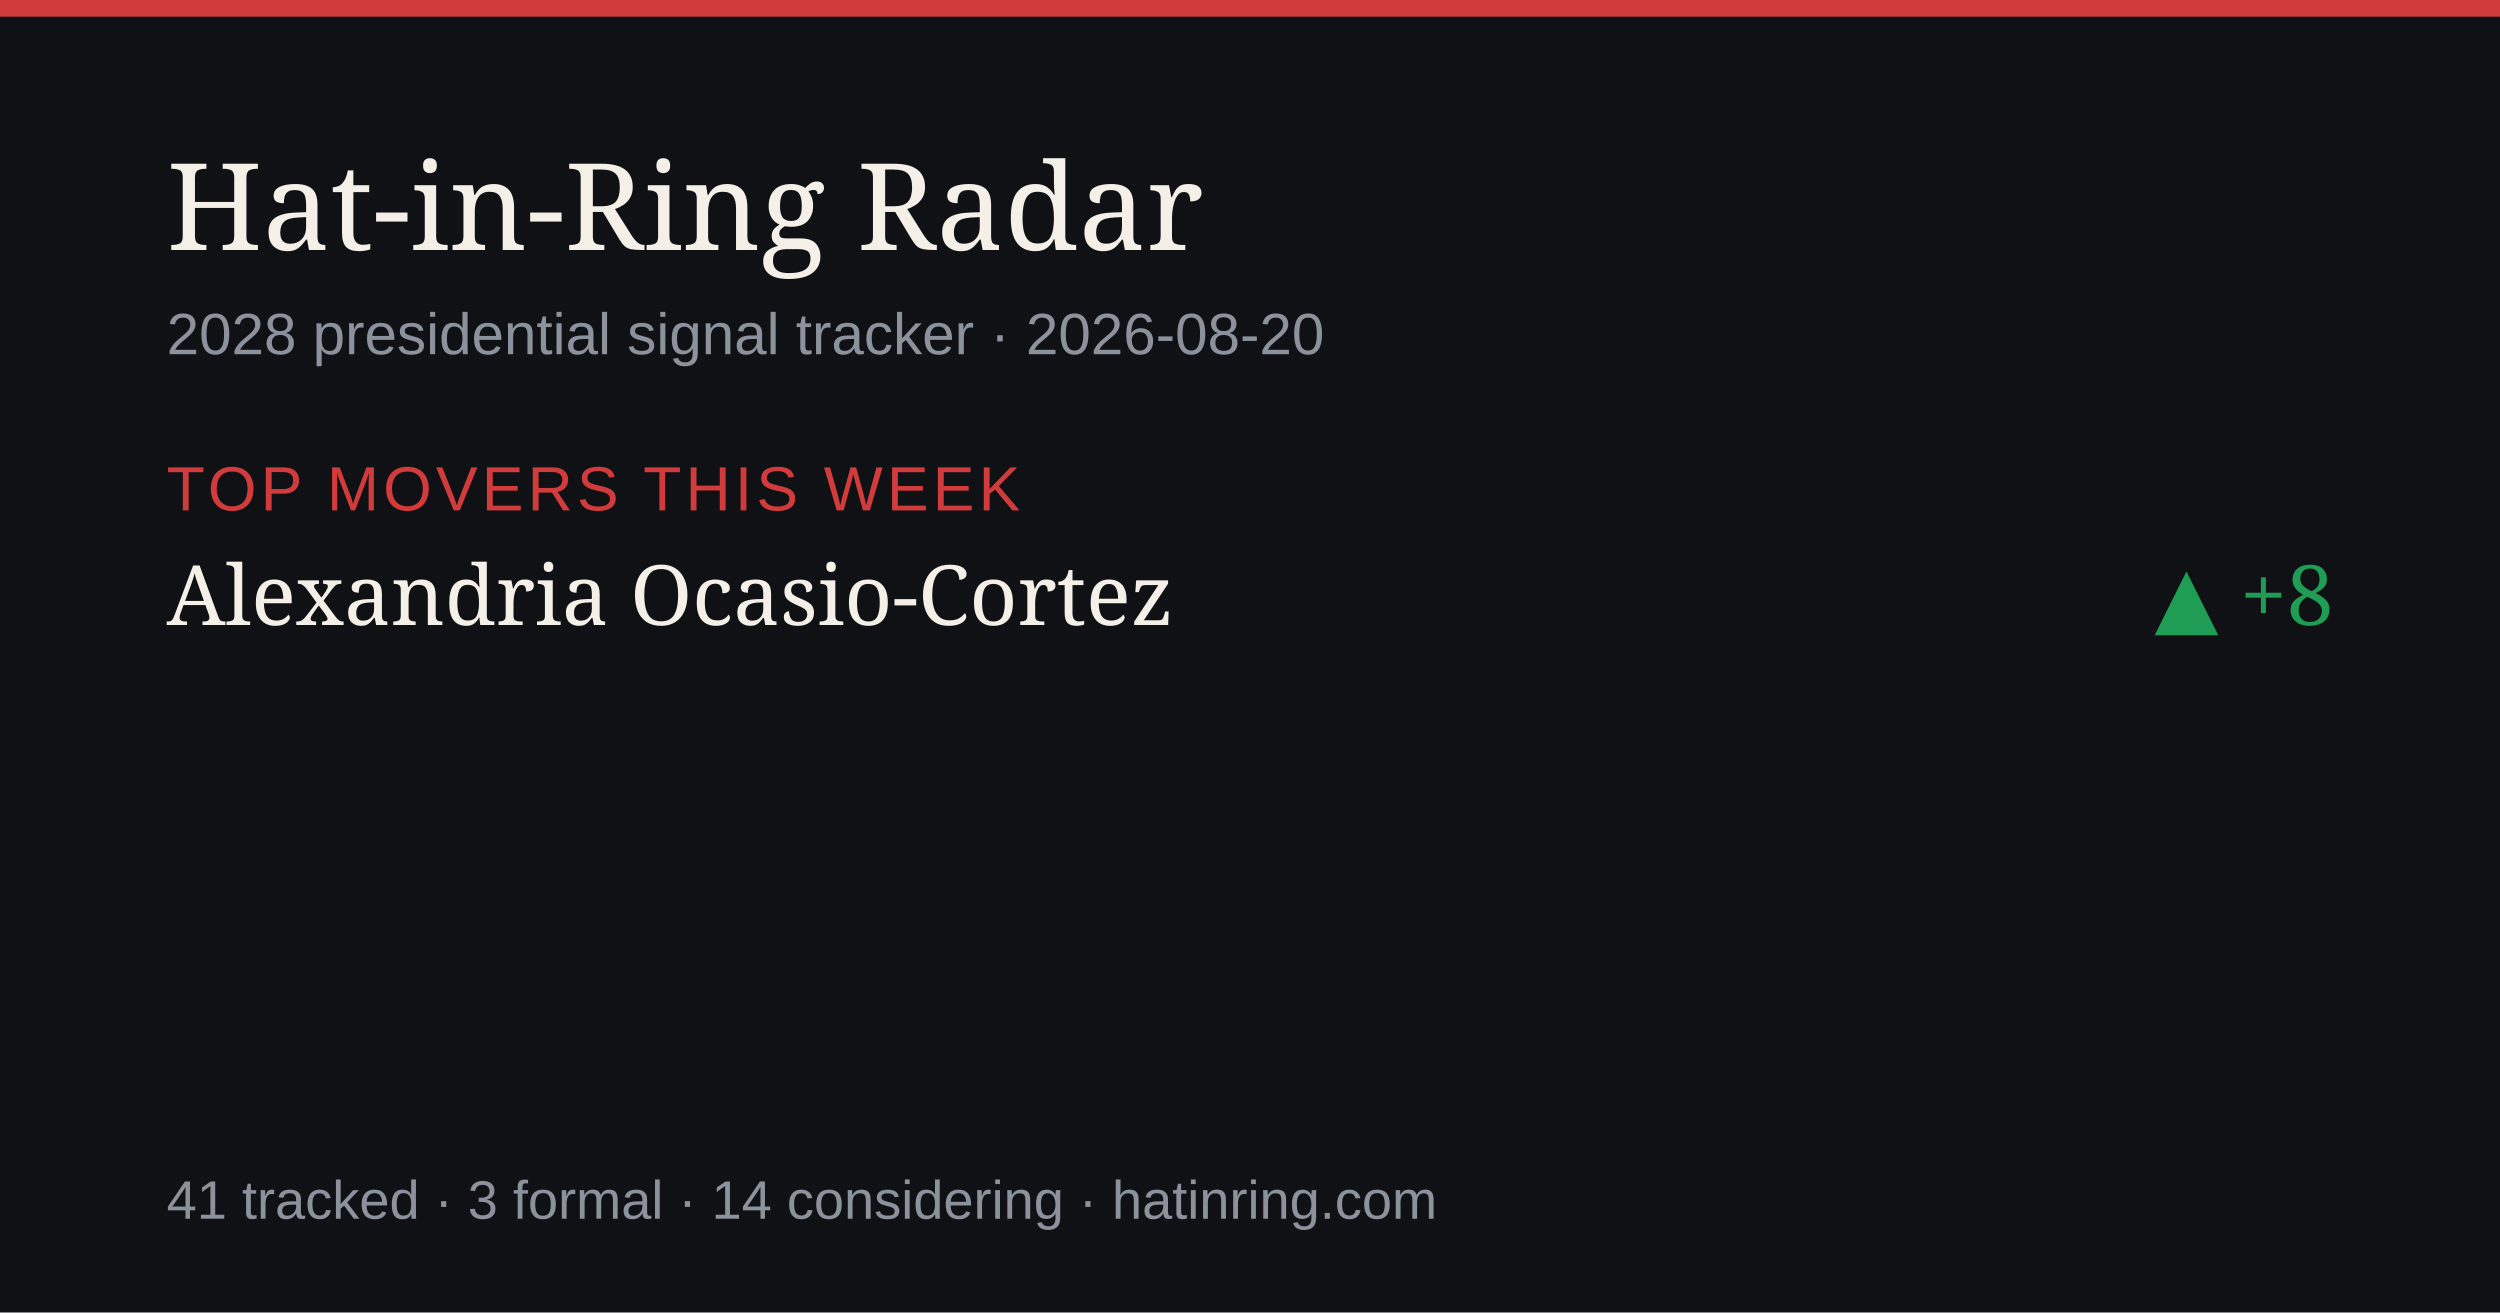
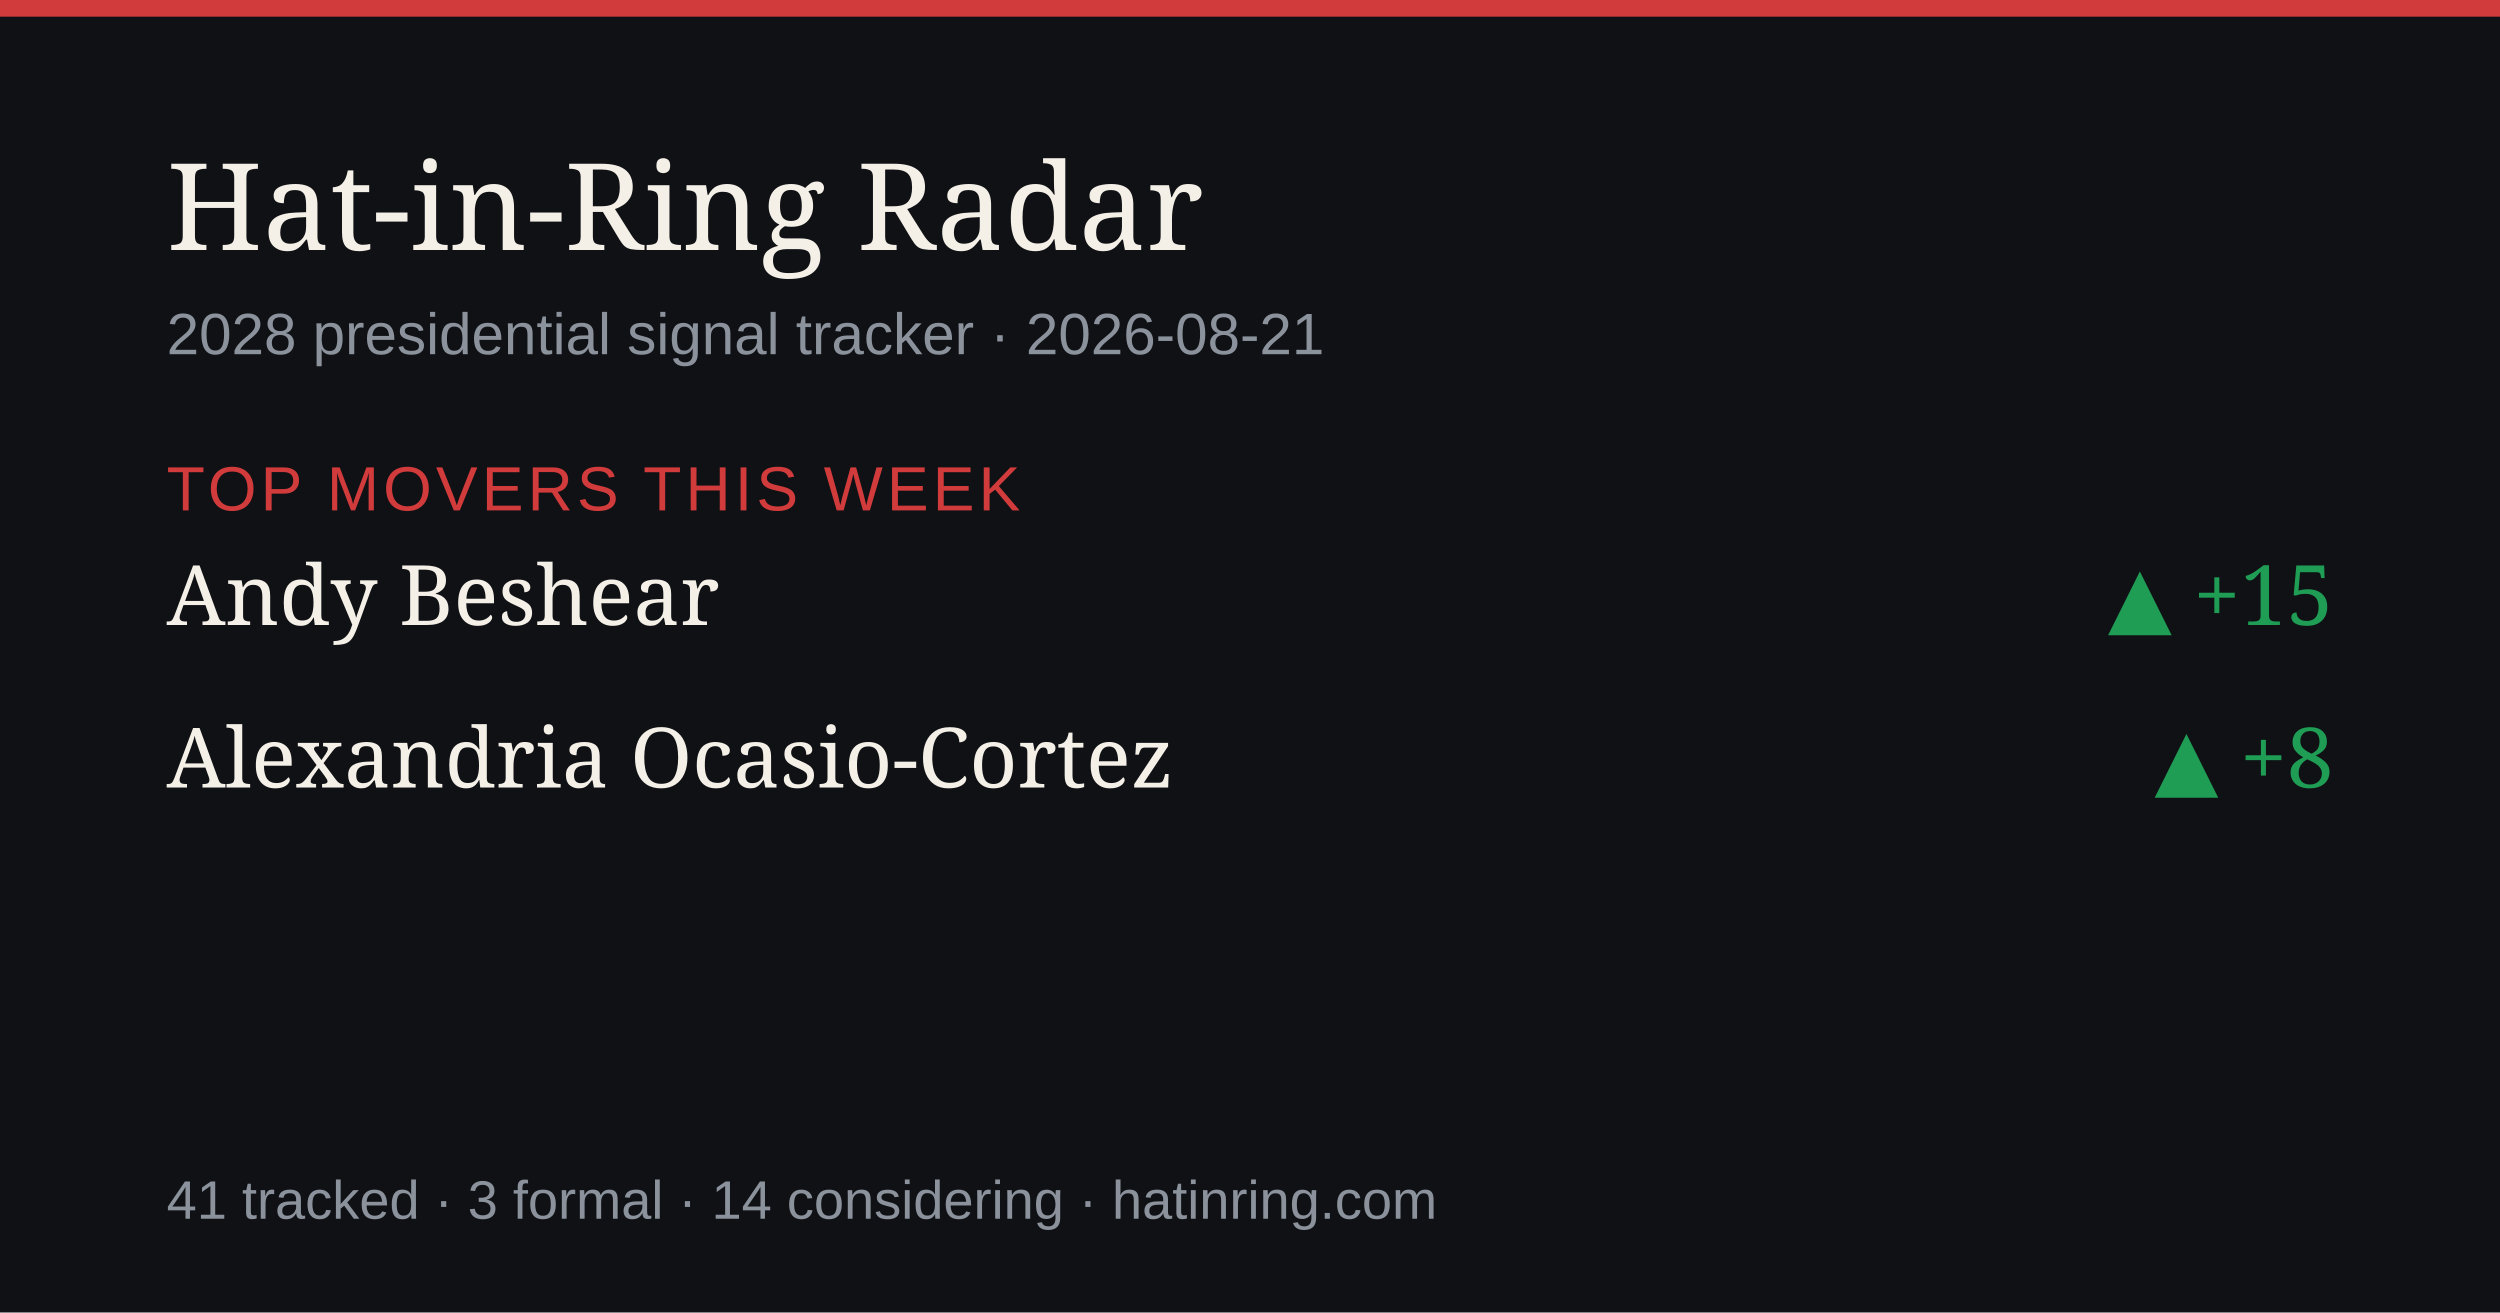
<svg xmlns="http://www.w3.org/2000/svg" width="1200" height="630" viewBox="0 0 1200 630" role="img" aria-label="Hat-in-Ring Radar daily briefing">
  <rect width="1200" height="630" fill="#0f1115" />
  <rect width="1200" height="8" fill="#d23b3b" />
  <text x="80" y="120" font-size="58" fill="#f4efe7" font-family="Georgia,serif">Hat-in-Ring Radar</text>
-   <text x="80" y="170" font-size="28" fill="#8b929c" font-family="-apple-system,Arial,sans-serif">2028 presidential signal tracker · 2026-08-20</text>
+   <text x="80" y="170" font-size="28" fill="#8b929c" font-family="-apple-system,Arial,sans-serif">2028 presidential signal tracker · 2026-08-21</text>
  <text x="80" y="245" font-size="30" fill="#d23b3b" font-family="-apple-system,Arial,sans-serif" letter-spacing="2">TOP MOVERS THIS WEEK</text>
-   <text x="80" y="300" font-size="40" fill="#f4efe7" font-family="Georgia,serif">Alexandria Ocasio-Cortez</text>
-   <text x="1120" y="300" font-size="40" fill="#1f9d55" text-anchor="end" font-family="Georgia,serif">▲ +8</text>
+   <text x="80" y="300" font-size="40" fill="#f4efe7" font-family="Georgia,serif">Andy Beshear</text>
+   <text x="1120" y="300" font-size="40" fill="#1f9d55" text-anchor="end" font-family="Georgia,serif">▲ +15</text>
+   <text x="80" y="378" font-size="40" fill="#f4efe7" font-family="Georgia,serif">Alexandria Ocasio-Cortez</text>
+   <text x="1120" y="378" font-size="40" fill="#1f9d55" text-anchor="end" font-family="Georgia,serif">▲ +8</text>
  <text x="80" y="585" font-size="26" fill="#8b929c" font-family="-apple-system,Arial,sans-serif">41 tracked · 3 formal · 14 considering · hatinring.com</text>
</svg>
